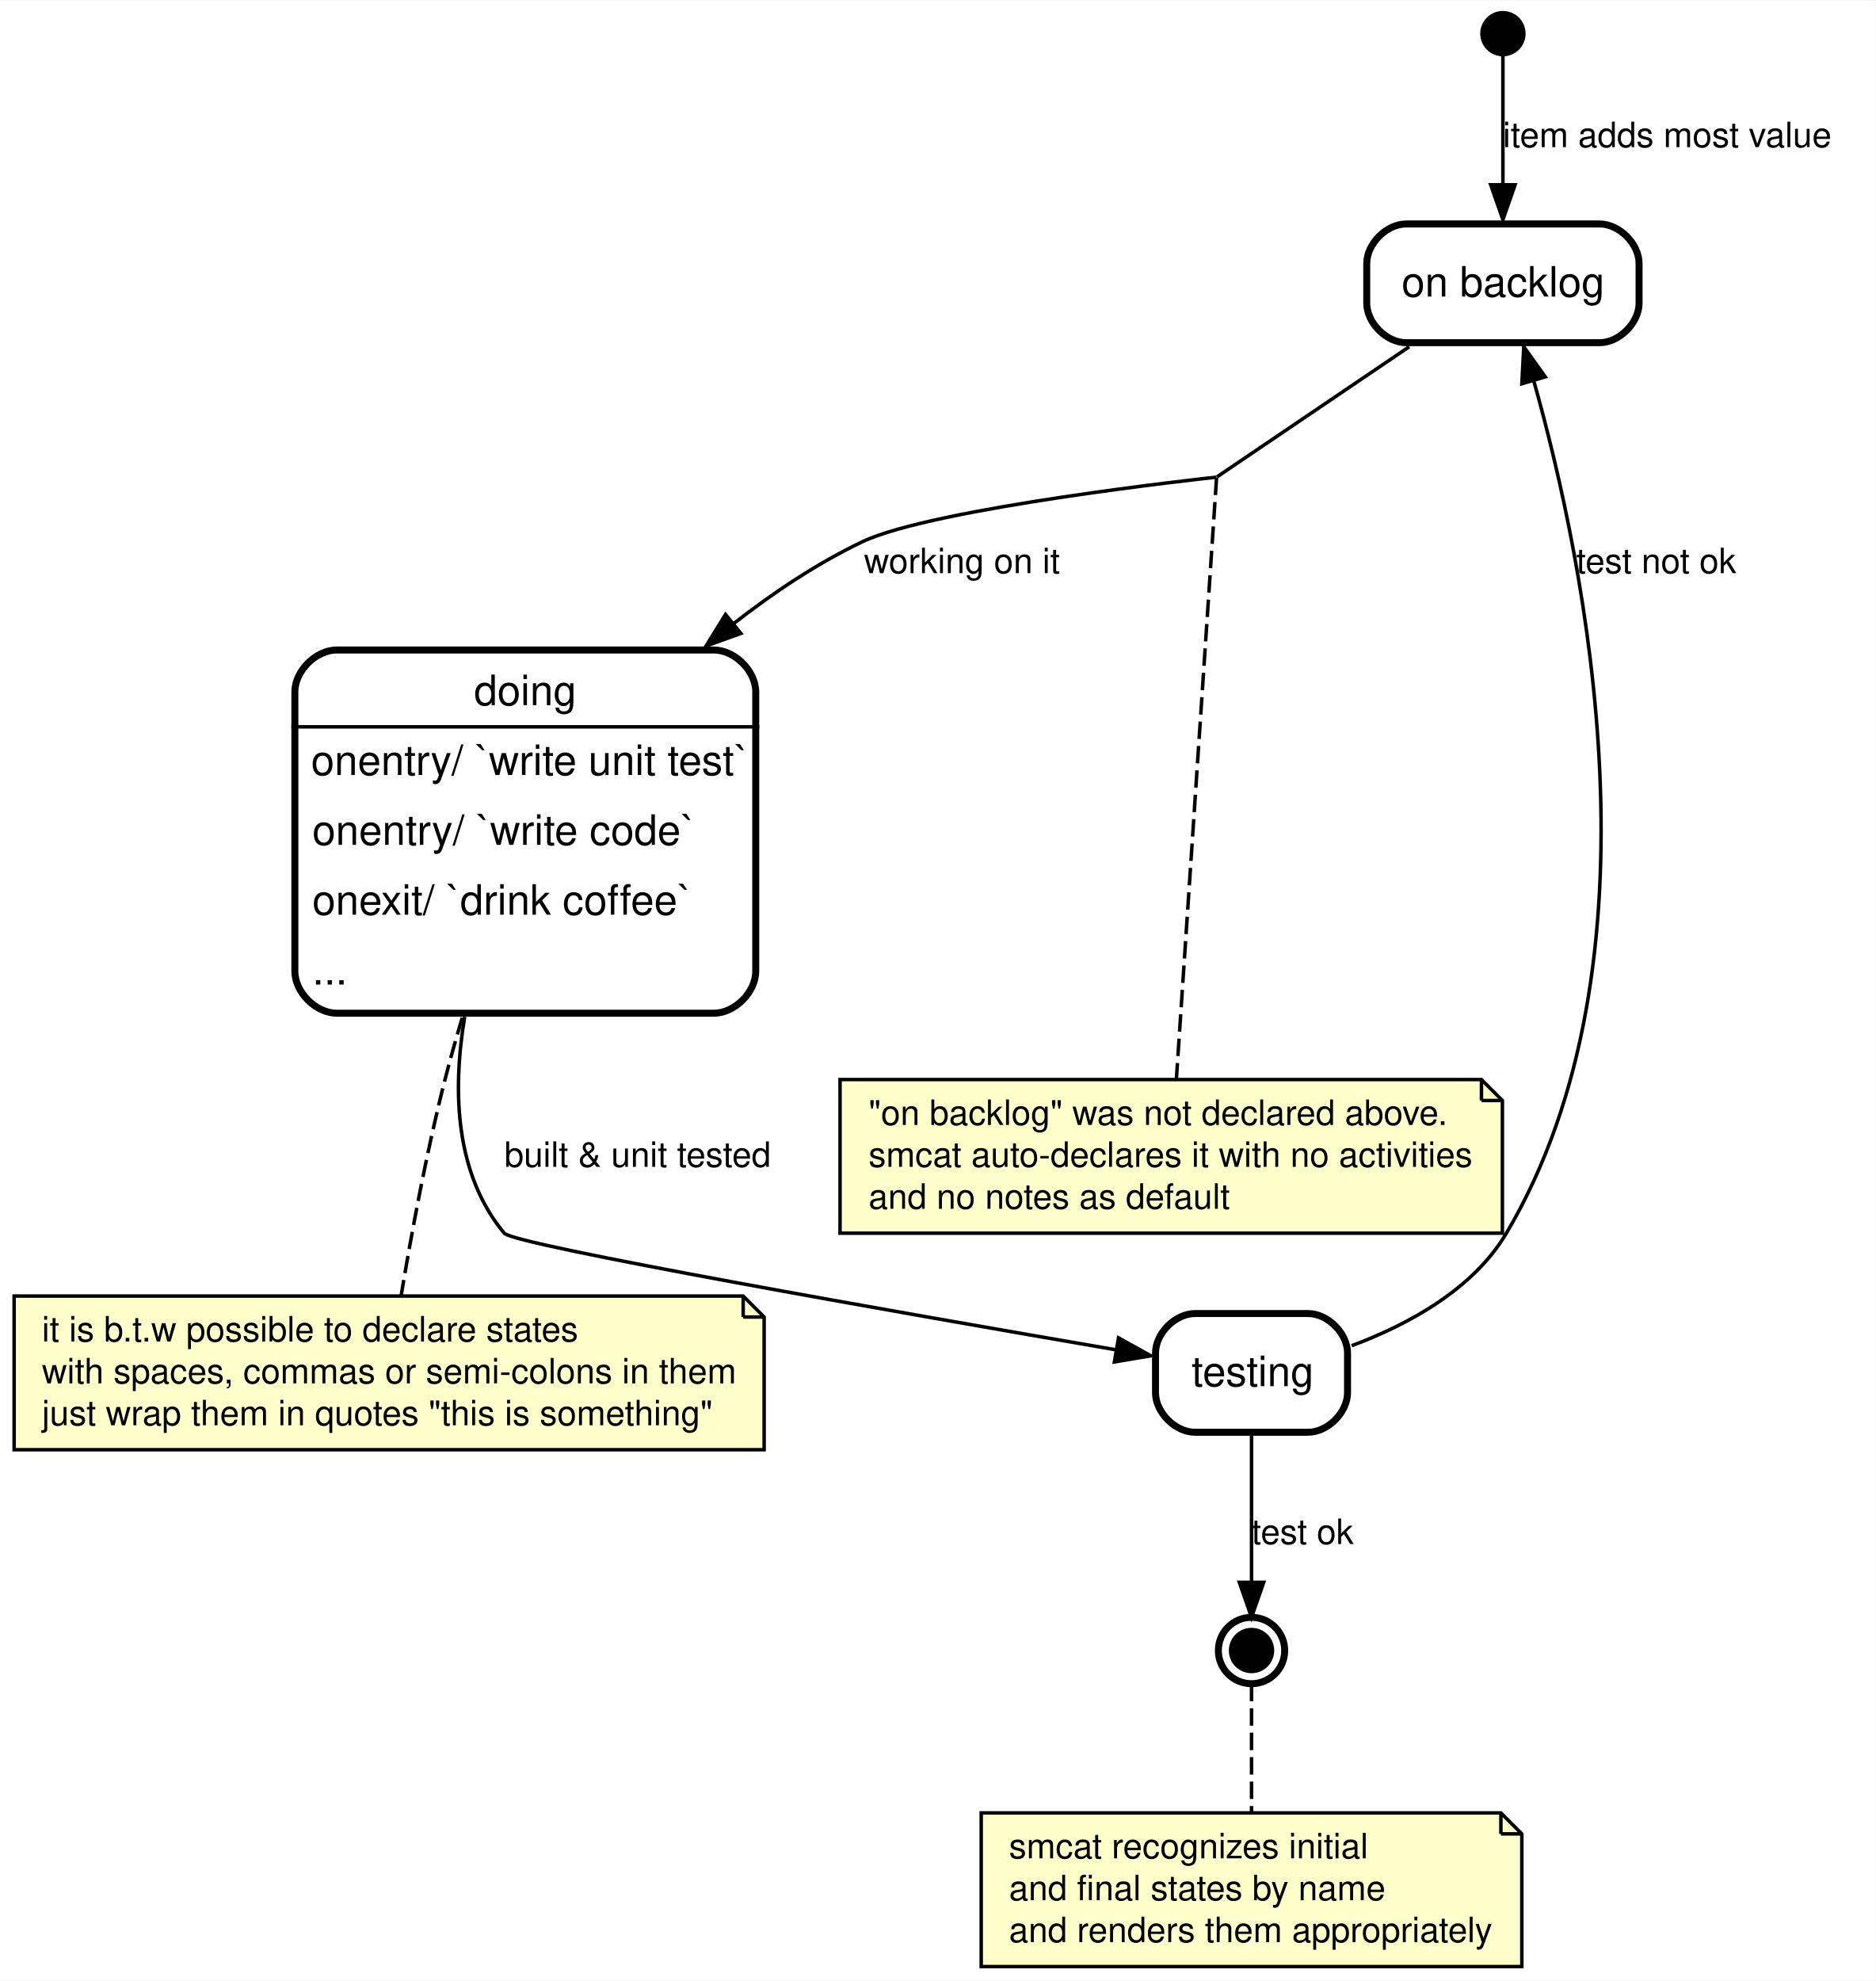
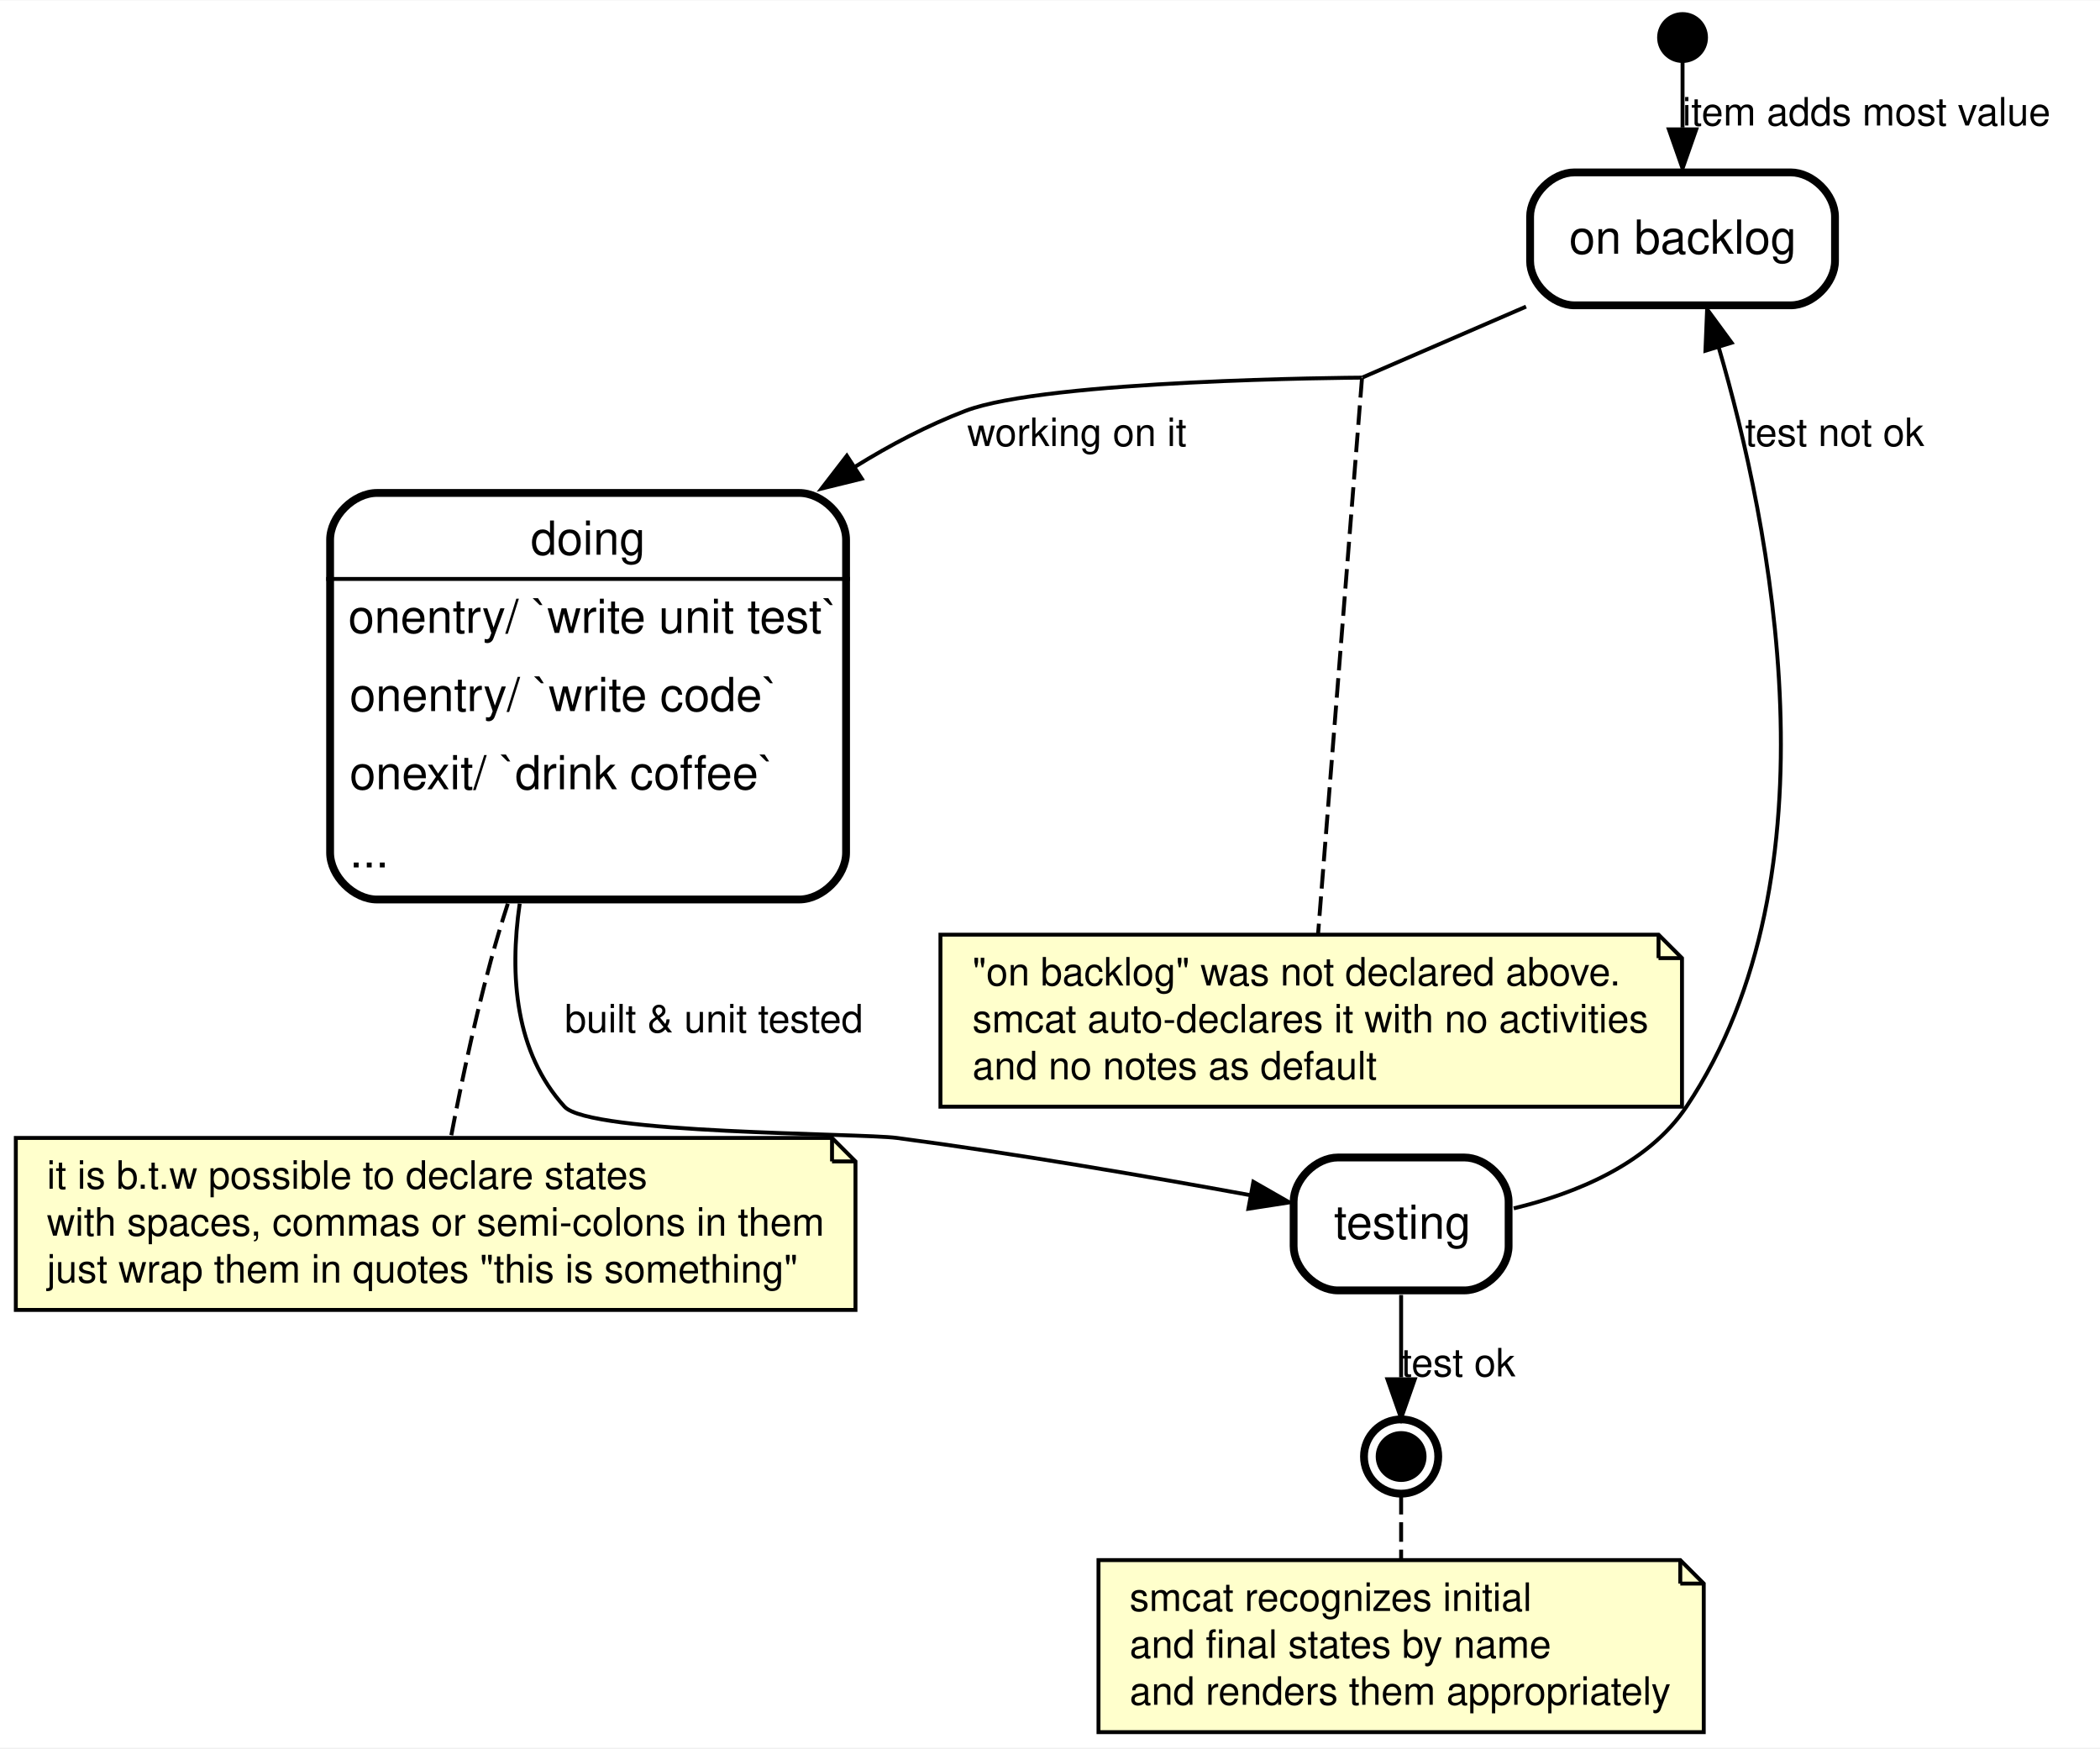
- <svg xmlns="http://www.w3.org/2000/svg" width="537pt" height="567pt" viewBox="0.00 0.00 537.25 567.00">
-   <g id="graph0" class="graph" transform="scale(1 1) rotate(0) translate(4 563)">
-     <polygon fill="#ffffff" stroke="transparent" points="-4,4 -4,-563 533.253,-563 533.253,4 -4,4" />
+ <svg xmlns="http://www.w3.org/2000/svg" width="537pt" height="447pt" viewBox="0.00 0.00 537.25 447.00">
+   <g id="graph0" class="graph" transform="scale(1 1) rotate(0) translate(4 443)">
+     <polygon fill="#ffffff" stroke="transparent" points="-4,4 -4,-443 533.253,-443 533.253,4 -4,4" />
    <g id="node1" class="node">
-       <ellipse fill="#000000" stroke="#000000" stroke-width="2" cx="426.453" cy="-553.5" rx="5.5" ry="5.5" />
+       <ellipse fill="#000000" stroke="#000000" stroke-width="2" cx="426.453" cy="-433.5" rx="5.5" ry="5.5" />
    </g>
    <g id="node3" class="node">
-       <polygon fill="#ffffff" stroke="transparent" stroke-width="2" points="466.453,-500 386.453,-500 386.453,-464 466.453,-464 466.453,-500" />
-       <text text-anchor="start" x="397.442" y="-478.2" font-family="Helvetica,sans-Serif" font-size="12.00" fill="#000000">on backlog</text>
-       <path fill="none" stroke="#000000" stroke-width="2" d="M398.786,-465C398.786,-465 454.12,-465 454.12,-465 459.786,-465 465.453,-470.667 465.453,-476.333 465.453,-476.333 465.453,-487.667 465.453,-487.667 465.453,-493.333 459.786,-499 454.12,-499 454.12,-499 398.786,-499 398.786,-499 393.12,-499 387.453,-493.333 387.453,-487.667 387.453,-487.667 387.453,-476.333 387.453,-476.333 387.453,-470.667 393.12,-465 398.786,-465" />
+       <polygon fill="#ffffff" stroke="transparent" stroke-width="2" points="466.453,-400 386.453,-400 386.453,-364 466.453,-364 466.453,-400" />
+       <text text-anchor="start" x="397.442" y="-378.2" font-family="Helvetica,sans-Serif" font-size="12.00" fill="#000000">on backlog</text>
+       <path fill="none" stroke="#000000" stroke-width="2" d="M398.786,-365C398.786,-365 454.12,-365 454.12,-365 459.786,-365 465.453,-370.667 465.453,-376.333 465.453,-376.333 465.453,-387.667 465.453,-387.667 465.453,-393.333 459.786,-399 454.12,-399 454.12,-399 398.786,-399 398.786,-399 393.12,-399 387.453,-393.333 387.453,-387.667 387.453,-387.667 387.453,-376.333 387.453,-376.333 387.453,-370.667 393.12,-365 398.786,-365" />
    </g>
    <g id="edge3" class="edge">
-       <path fill="none" stroke="#000000" d="M426.453,-547.889C426.453,-539.809 426.453,-524.335 426.453,-510.412" />
-       <polygon fill="#000000" stroke="#000000" points="429.953,-510.216 426.453,-500.216 422.953,-510.216 429.953,-510.216" />
-       <text text-anchor="start" x="426.453" y="-521" font-family="Helvetica,sans-Serif" font-size="10.00" fill="#000000">item adds most value   </text>
+       <path fill="none" stroke="#000000" d="M426.453,-427.989C426.453,-423.629 426.453,-417.179 426.453,-410.48" />
+       <polygon fill="#000000" stroke="#000000" points="429.953,-410.012 426.453,-400.012 422.953,-410.012 429.953,-410.012" />
+       <text text-anchor="start" x="426.453" y="-411" font-family="Helvetica,sans-Serif" font-size="10.00" fill="#000000">item adds most value   </text>
    </g>
    <g id="node2" class="node">
-       <polygon fill="#ffffff" stroke="transparent" stroke-width="2" points="213.453,-378 79.453,-378 79.453,-272 213.453,-272 213.453,-378" />
-       <text text-anchor="start" x="131.78" y="-361.2" font-family="Helvetica,sans-Serif" font-size="12.00" fill="#000000">doing</text>
-       <text text-anchor="start" x="85.111" y="-341.2" font-family="Helvetica,sans-Serif" font-size="12.00" fill="#000000">onentry/ `write unit test`</text>
-       <text text-anchor="start" x="85.453" y="-321.2" font-family="Helvetica,sans-Serif" font-size="12.00" fill="#000000">onentry/ `write code`</text>
-       <text text-anchor="start" x="85.453" y="-301.2" font-family="Helvetica,sans-Serif" font-size="12.00" fill="#000000">onexit/ `drink coffee`</text>
-       <text text-anchor="start" x="85.453" y="-281.2" font-family="Helvetica,sans-Serif" font-size="12.00" fill="#000000">...</text>
-       <polygon fill="#000000" stroke="#000000" points="79.453,-355 79.453,-355 213.453,-355 213.453,-355 79.453,-355" />
-       <path fill="none" stroke="#000000" stroke-width="2" d="M92.453,-273C92.453,-273 200.453,-273 200.453,-273 206.453,-273 212.453,-279 212.453,-285 212.453,-285 212.453,-365 212.453,-365 212.453,-371 206.453,-377 200.453,-377 200.453,-377 92.453,-377 92.453,-377 86.453,-377 80.453,-371 80.453,-365 80.453,-365 80.453,-285 80.453,-285 80.453,-279 86.453,-273 92.453,-273" />
+       <polygon fill="#ffffff" stroke="transparent" stroke-width="2" points="213.453,-318 79.453,-318 79.453,-212 213.453,-212 213.453,-318" />
+       <text text-anchor="start" x="131.78" y="-301.2" font-family="Helvetica,sans-Serif" font-size="12.00" fill="#000000">doing</text>
+       <text text-anchor="start" x="85.111" y="-281.2" font-family="Helvetica,sans-Serif" font-size="12.00" fill="#000000">onentry/ `write unit test`</text>
+       <text text-anchor="start" x="85.453" y="-261.2" font-family="Helvetica,sans-Serif" font-size="12.00" fill="#000000">onentry/ `write code`</text>
+       <text text-anchor="start" x="85.453" y="-241.2" font-family="Helvetica,sans-Serif" font-size="12.00" fill="#000000">onexit/ `drink coffee`</text>
+       <text text-anchor="start" x="85.453" y="-221.2" font-family="Helvetica,sans-Serif" font-size="12.00" fill="#000000">...</text>
+       <polygon fill="#000000" stroke="#000000" points="79.453,-295 79.453,-295 213.453,-295 213.453,-295 79.453,-295" />
+       <path fill="none" stroke="#000000" stroke-width="2" d="M92.453,-213C92.453,-213 200.453,-213 200.453,-213 206.453,-213 212.453,-219 212.453,-225 212.453,-225 212.453,-305 212.453,-305 212.453,-311 206.453,-317 200.453,-317 200.453,-317 92.453,-317 92.453,-317 86.453,-317 80.453,-311 80.453,-305 80.453,-305 80.453,-225 80.453,-225 80.453,-219 86.453,-213 92.453,-213" />
    </g>
    <g id="node4" class="node">
-       <polygon fill="#ffffff" stroke="transparent" stroke-width="2" points="382.953,-188 325.953,-188 325.953,-152 382.953,-152 382.953,-188" />
-       <text text-anchor="start" x="337.281" y="-166.2" font-family="Helvetica,sans-Serif" font-size="12.00" fill="#000000">testing</text>
-       <path fill="none" stroke="#000000" stroke-width="2" d="M338.286,-153C338.286,-153 370.62,-153 370.62,-153 376.286,-153 381.953,-158.667 381.953,-164.333 381.953,-164.333 381.953,-175.667 381.953,-175.667 381.953,-181.333 376.286,-187 370.62,-187 370.62,-187 338.286,-187 338.286,-187 332.62,-187 326.953,-181.333 326.953,-175.667 326.953,-175.667 326.953,-164.333 326.953,-164.333 326.953,-158.667 332.62,-153 338.286,-153" />
+       <polygon fill="#ffffff" stroke="transparent" stroke-width="2" points="382.953,-148 325.953,-148 325.953,-112 382.953,-112 382.953,-148" />
+       <text text-anchor="start" x="337.281" y="-126.2" font-family="Helvetica,sans-Serif" font-size="12.00" fill="#000000">testing</text>
+       <path fill="none" stroke="#000000" stroke-width="2" d="M338.286,-113C338.286,-113 370.62,-113 370.62,-113 376.286,-113 381.953,-118.667 381.953,-124.333 381.953,-124.333 381.953,-135.667 381.953,-135.667 381.953,-141.333 376.286,-147 370.62,-147 370.62,-147 338.286,-147 338.286,-147 332.62,-147 326.953,-141.333 326.953,-135.667 326.953,-135.667 326.953,-124.333 326.953,-124.333 326.953,-118.667 332.62,-113 338.286,-113" />
    </g>
    <g id="edge7" class="edge">
-       <path fill="none" stroke="#000000" d="M129.097,-271.96C125.511,-250.531 126.374,-226.919 140.424,-210 143.228,-206.624 254.648,-187.087 315.585,-176.62" />
-       <polygon fill="#000000" stroke="#000000" points="316.358,-180.038 325.623,-174.899 315.175,-173.139 316.358,-180.038" />
-       <text text-anchor="start" x="140.453" y="-229" font-family="Helvetica,sans-Serif" font-size="10.00" fill="#000000">built &amp; unit tested   </text>
+       <path fill="none" stroke="#000000" d="M128.96,-211.947C126.282,-193.43 127.825,-173.84 140.424,-160 146.812,-152.983 216.045,-153.243 225.453,-152 255.939,-147.972 290.249,-142.054 315.817,-137.369" />
+       <polygon fill="#000000" stroke="#000000" points="316.659,-140.773 325.855,-135.512 315.385,-133.89 316.659,-140.773" />
+       <text text-anchor="start" x="140.453" y="-179" font-family="Helvetica,sans-Serif" font-size="10.00" fill="#000000">built &amp; unit tested   </text>
    </g>
    <g id="node6" class="node">
-       <polygon fill="#ffffcc" stroke="#000000" points="208.859,-192 .047,-192 .047,-148 214.859,-148 214.859,-186 208.859,-192" />
-       <polyline fill="none" stroke="#000000" points="208.859,-192 208.859,-186 " />
-       <polyline fill="none" stroke="#000000" points="214.859,-186 208.859,-186 " />
-       <text text-anchor="start" x="8" y="-179" font-family="Helvetica,sans-Serif" font-size="10.00" fill="#000000">it is b.t.w possible to declare states</text>
-       <text text-anchor="start" x="8" y="-167" font-family="Helvetica,sans-Serif" font-size="10.00" fill="#000000">with spaces, commas or semi-colons in them</text>
-       <text text-anchor="start" x="8" y="-155" font-family="Helvetica,sans-Serif" font-size="10.00" fill="#000000">just wrap them in quotes "this is something"</text>
+       <polygon fill="#ffffcc" stroke="#000000" points="208.859,-152 .047,-152 .047,-108 214.859,-108 214.859,-146 208.859,-152" />
+       <polyline fill="none" stroke="#000000" points="208.859,-152 208.859,-146 " />
+       <polyline fill="none" stroke="#000000" points="214.859,-146 208.859,-146 " />
+       <text text-anchor="start" x="8" y="-139" font-family="Helvetica,sans-Serif" font-size="10.00" fill="#000000">it is b.t.w possible to declare states</text>
+       <text text-anchor="start" x="8" y="-127" font-family="Helvetica,sans-Serif" font-size="10.00" fill="#000000">with spaces, commas or semi-colons in them</text>
+       <text text-anchor="start" x="8" y="-115" font-family="Helvetica,sans-Serif" font-size="10.00" fill="#000000">just wrap them in quotes "this is something"</text>
    </g>
    <g id="edge1" class="edge">
-       <path fill="none" stroke="#000000" stroke-dasharray="5,2" d="M128.399,-271.709C126.622,-265.765 124.932,-259.774 123.453,-254 118.149,-233.291 113.749,-209.302 110.915,-192.274" />
+       <path fill="none" stroke="#000000" stroke-dasharray="5,2" d="M125.915,-211.927C125.048,-209.258 124.221,-206.605 123.453,-204 118.397,-186.854 114.197,-167.041 111.371,-152.233" />
    </g>
    <g id="edge4" class="edge">
-       <path fill="none" stroke="#000000" d="M399.603,-463.827C376.436,-448.147 346.398,-427.817 344.543,-426.561" />
+       <path fill="none" stroke="#000000" d="M386.414,-364.666C366.249,-355.936 345.774,-347.072 344.514,-346.526" />
    </g>
    <g id="edge8" class="edge">
-       <path fill="none" stroke="#000000" d="M383.139,-177.784C399.203,-183.774 417.878,-193.836 427.453,-210 473.609,-287.923 450.047,-401.752 435.322,-453.953" />
-       <polygon fill="#000000" stroke="#000000" points="431.881,-453.252 432.43,-463.833 438.599,-455.219 431.881,-453.252" />
-       <text text-anchor="start" x="447.453" y="-399" font-family="Helvetica,sans-Serif" font-size="10.00" fill="#000000">test not ok   </text>
+       <path fill="none" stroke="#000000" d="M383.26,-133.983C399.153,-137.814 417.613,-145.317 427.453,-160 467.267,-219.406 448.842,-309.32 435.685,-354.31" />
+       <polygon fill="#000000" stroke="#000000" points="432.308,-353.385 432.736,-363.971 439.003,-355.428 432.308,-353.385" />
+       <text text-anchor="start" x="442.453" y="-329" font-family="Helvetica,sans-Serif" font-size="10.00" fill="#000000">test not ok   </text>
    </g>
    <g id="node5" class="node">
-       <ellipse fill="#000000" stroke="#000000" stroke-width="2" cx="354.453" cy="-90.5" rx="5.5" ry="5.5" />
-       <ellipse fill="none" stroke="#000000" stroke-width="2" cx="354.453" cy="-90.5" rx="9.5" ry="9.5" />
+       <ellipse fill="#000000" stroke="#000000" stroke-width="2" cx="354.453" cy="-70.5" rx="5.5" ry="5.5" />
+       <ellipse fill="none" stroke="#000000" stroke-width="2" cx="354.453" cy="-70.5" rx="9.5" ry="9.5" />
    </g>
    <g id="edge9" class="edge">
-       <path fill="none" stroke="#000000" d="M354.453,-151.96C354.453,-139.488 354.453,-122.902 354.453,-110.104" />
-       <polygon fill="#000000" stroke="#000000" points="357.953,-110.03 354.453,-100.03 350.953,-110.03 357.953,-110.03" />
-       <text text-anchor="start" x="354.453" y="-121" font-family="Helvetica,sans-Serif" font-size="10.00" fill="#000000">test ok   </text>
+       <path fill="none" stroke="#000000" d="M354.453,-111.825C354.453,-105.169 354.453,-97.598 354.453,-90.77" />
+       <polygon fill="#000000" stroke="#000000" points="357.953,-90.275 354.453,-80.275 350.953,-90.275 357.953,-90.275" />
+       <text text-anchor="start" x="354.453" y="-91" font-family="Helvetica,sans-Serif" font-size="10.00" fill="#000000">test ok   </text>
    </g>
    <g id="node7" class="node">
      <polygon fill="#ffffcc" stroke="#000000" points="425.875,-44 277.031,-44 277.031,0 431.875,0 431.875,-38 425.875,-44" />
      <polyline fill="none" stroke="#000000" points="425.875,-44 425.875,-38 " />
      <polyline fill="none" stroke="#000000" points="431.875,-38 425.875,-38 " />
      <text text-anchor="start" x="284.992" y="-31" font-family="Helvetica,sans-Serif" font-size="10.00" fill="#000000">smcat recognizes initial</text>
      <text text-anchor="start" x="284.992" y="-19" font-family="Helvetica,sans-Serif" font-size="10.00" fill="#000000">and final states by name</text>
      <text text-anchor="start" x="284.992" y="-7" font-family="Helvetica,sans-Serif" font-size="10.00" fill="#000000">and renders them appropriately</text>
    </g>
    <g id="edge2" class="edge">
-       <path fill="none" stroke="#000000" stroke-dasharray="5,2" d="M354.453,-80.975C354.453,-71.491 354.453,-56.59 354.453,-44.139" />
+       <path fill="none" stroke="#000000" stroke-dasharray="5,2" d="M354.453,-60.685C354.453,-55.924 354.453,-49.996 354.453,-44.223" />
    </g>
    <g id="edge5" class="edge">
-       <path fill="none" stroke="#000000" d="M344.394,-426.494C341.943,-426.23 263.358,-417.716 242.998,-408 230.112,-401.851 217.583,-393.521 206.05,-384.502" />
-       <polygon fill="#000000" stroke="#000000" points="208.205,-381.743 198.232,-378.166 203.798,-387.182 208.205,-381.743" />
-       <text text-anchor="start" x="243.453" y="-399" font-family="Helvetica,sans-Serif" font-size="10.00" fill="#000000">working on it   </text>
+       <path fill="none" stroke="#000000" d="M344.395,-346.5C341.957,-346.485 263.798,-345.96 242.998,-338 233.331,-334.3 223.81,-329.322 214.736,-323.694" />
+       <polygon fill="#000000" stroke="#000000" points="216.472,-320.647 206.184,-318.119 212.65,-326.512 216.472,-320.647" />
+       <text text-anchor="start" x="243.453" y="-329" font-family="Helvetica,sans-Serif" font-size="10.00" fill="#000000">working on it   </text>
    </g>
    <g id="node9" class="node">
-       <polygon fill="#ffffcc" stroke="#000000" points="420.309,-254 236.597,-254 236.597,-210 426.309,-210 426.309,-248 420.309,-254" />
-       <polyline fill="none" stroke="#000000" points="420.309,-254 420.309,-248 " />
-       <polyline fill="none" stroke="#000000" points="426.309,-248 420.309,-248 " />
-       <text text-anchor="start" x="244.775" y="-241" font-family="Helvetica,sans-Serif" font-size="10.00" fill="#000000">"on backlog" was not declared above.</text>
-       <text text-anchor="start" x="244.775" y="-229" font-family="Helvetica,sans-Serif" font-size="10.00" fill="#000000">smcat auto-declares it with no activities</text>
-       <text text-anchor="start" x="244.775" y="-217" font-family="Helvetica,sans-Serif" font-size="10.00" fill="#000000">and no notes as default</text>
+       <polygon fill="#ffffcc" stroke="#000000" points="420.309,-204 236.597,-204 236.597,-160 426.309,-160 426.309,-198 420.309,-204" />
+       <polyline fill="none" stroke="#000000" points="420.309,-204 420.309,-198 " />
+       <polyline fill="none" stroke="#000000" points="426.309,-198 420.309,-198 " />
+       <text text-anchor="start" x="244.775" y="-191" font-family="Helvetica,sans-Serif" font-size="10.00" fill="#000000">"on backlog" was not declared above.</text>
+       <text text-anchor="start" x="244.775" y="-179" font-family="Helvetica,sans-Serif" font-size="10.00" fill="#000000">smcat auto-declares it with no activities</text>
+       <text text-anchor="start" x="244.775" y="-167" font-family="Helvetica,sans-Serif" font-size="10.00" fill="#000000">and no notes as default</text>
    </g>
    <g id="edge6" class="edge">
-       <path fill="none" stroke="#000000" stroke-dasharray="5,2" d="M344.444,-426.359C344.134,-421.723 336.264,-303.972 332.926,-254.046" />
+       <path fill="none" stroke="#000000" stroke-dasharray="5,2" d="M344.444,-346.381C344.142,-342.567 336.688,-248.236 333.21,-204.228" />
    </g>
  </g>
</svg>
